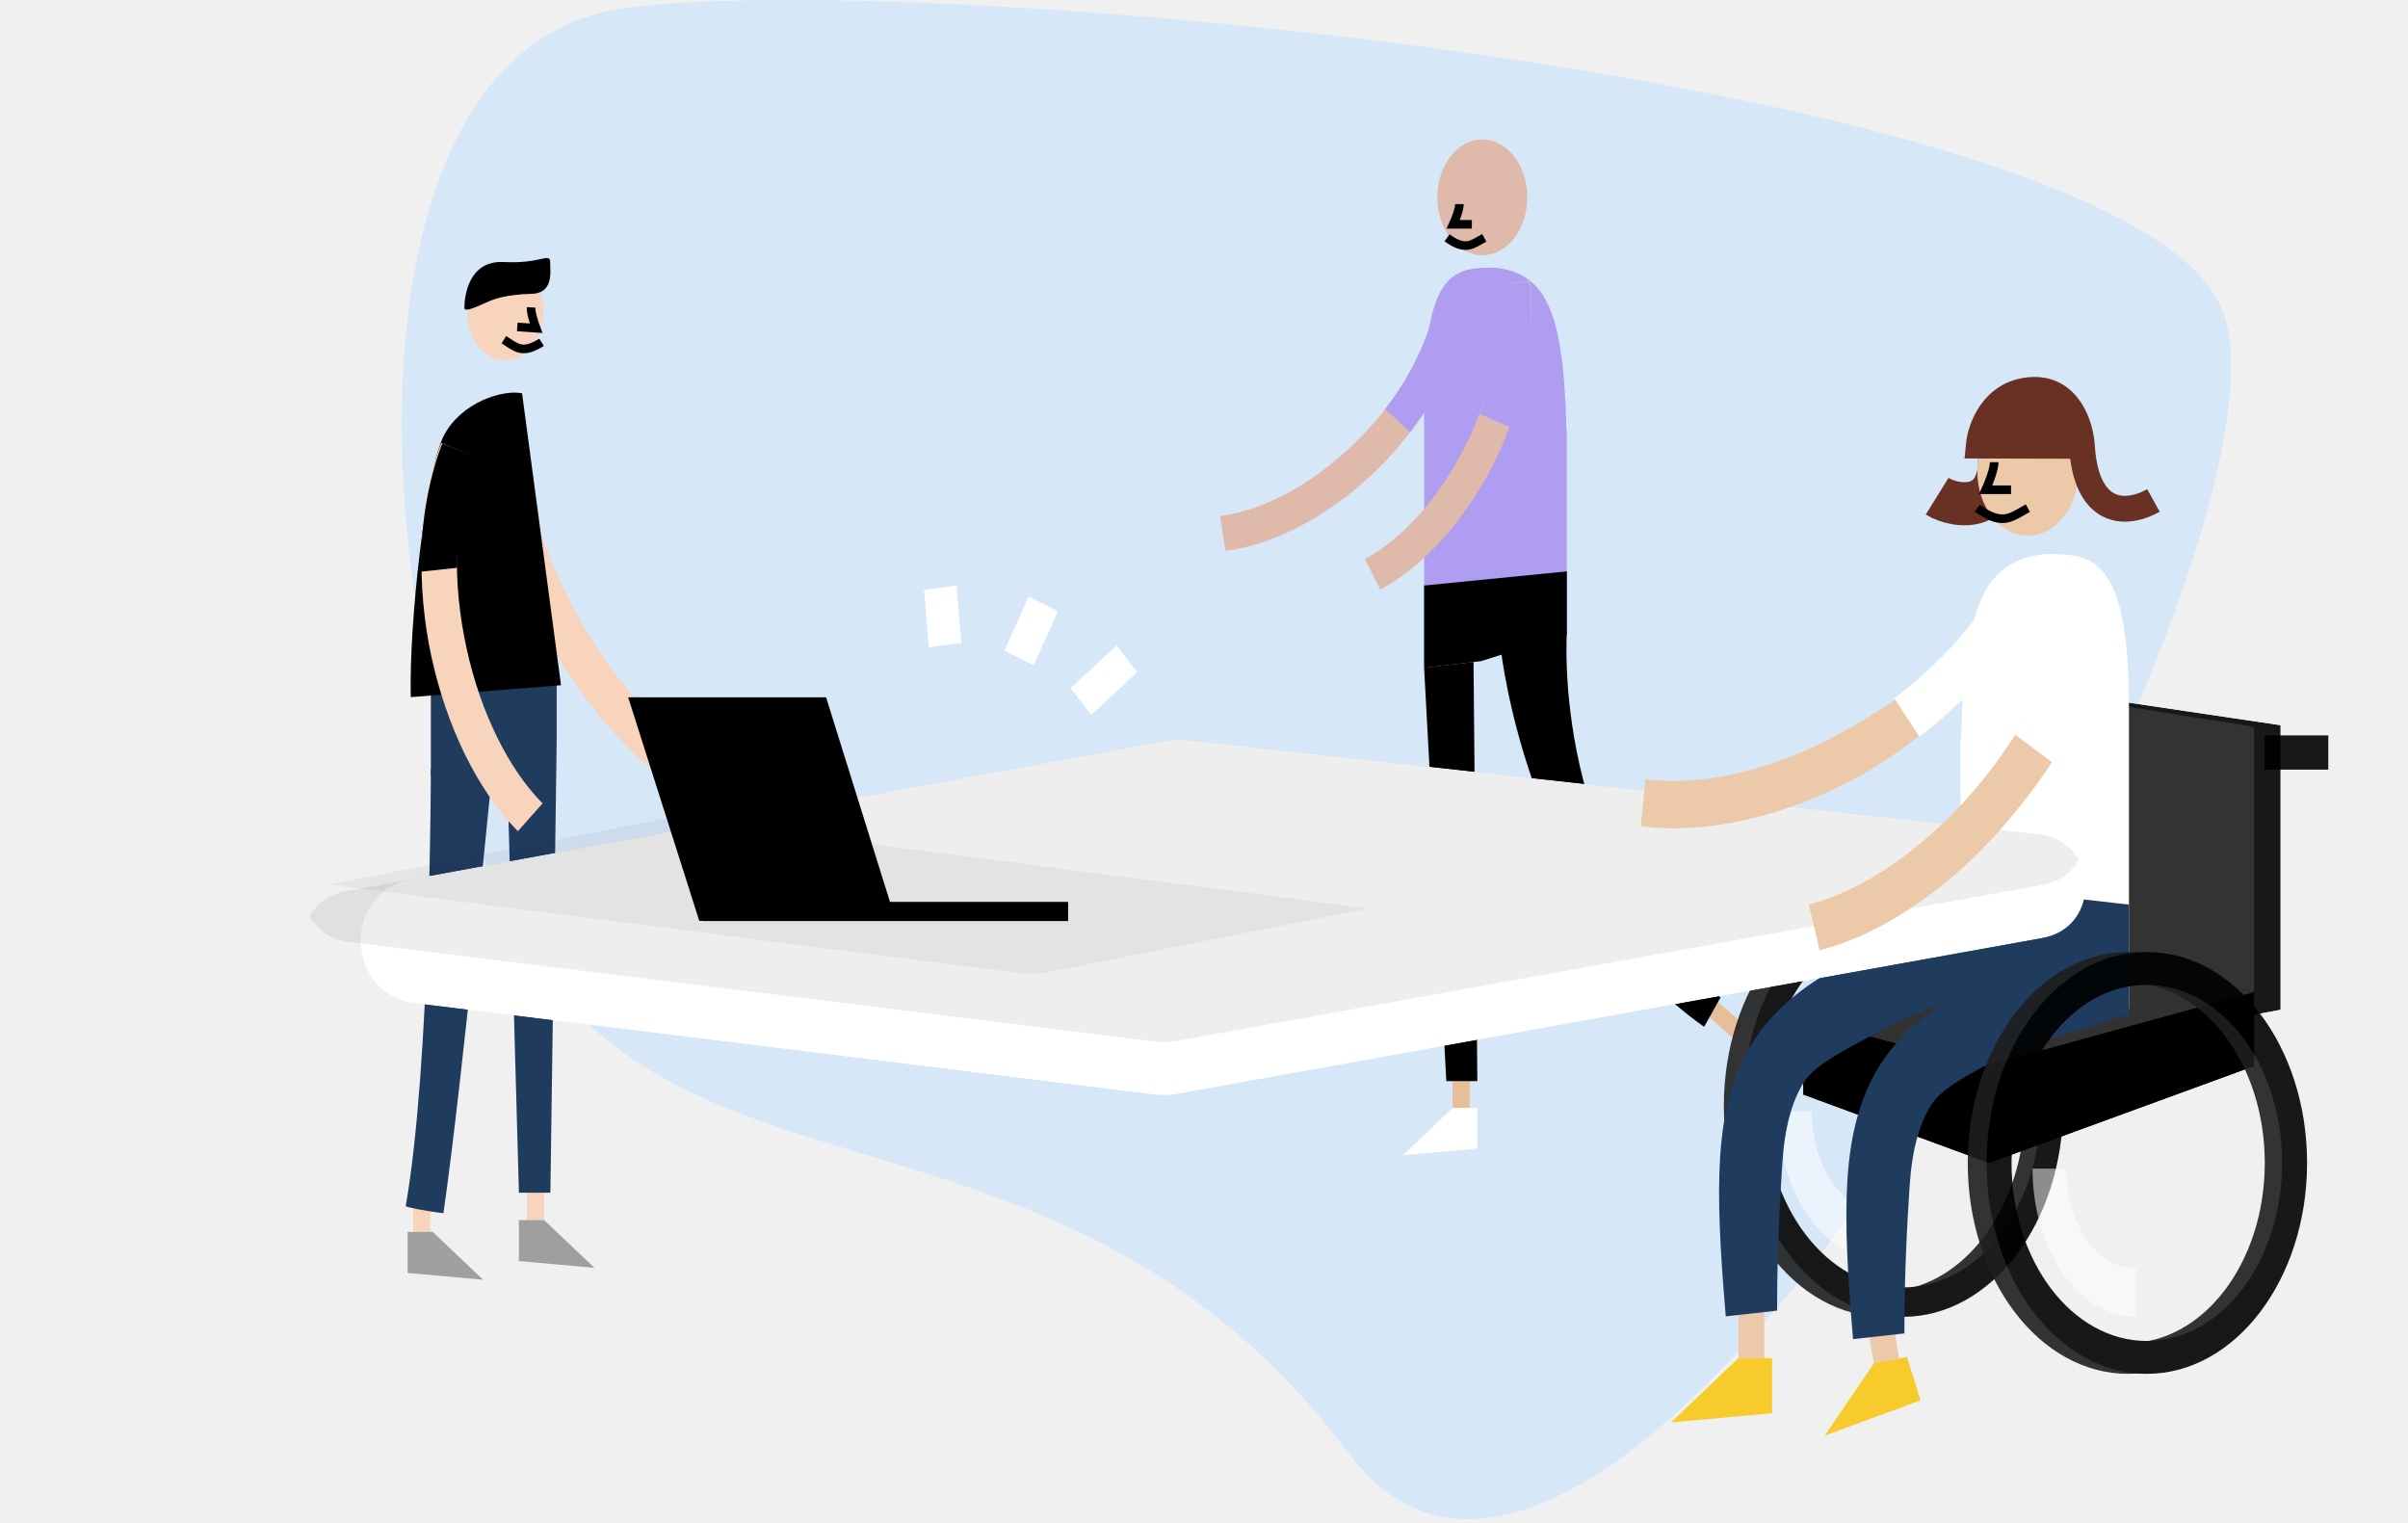
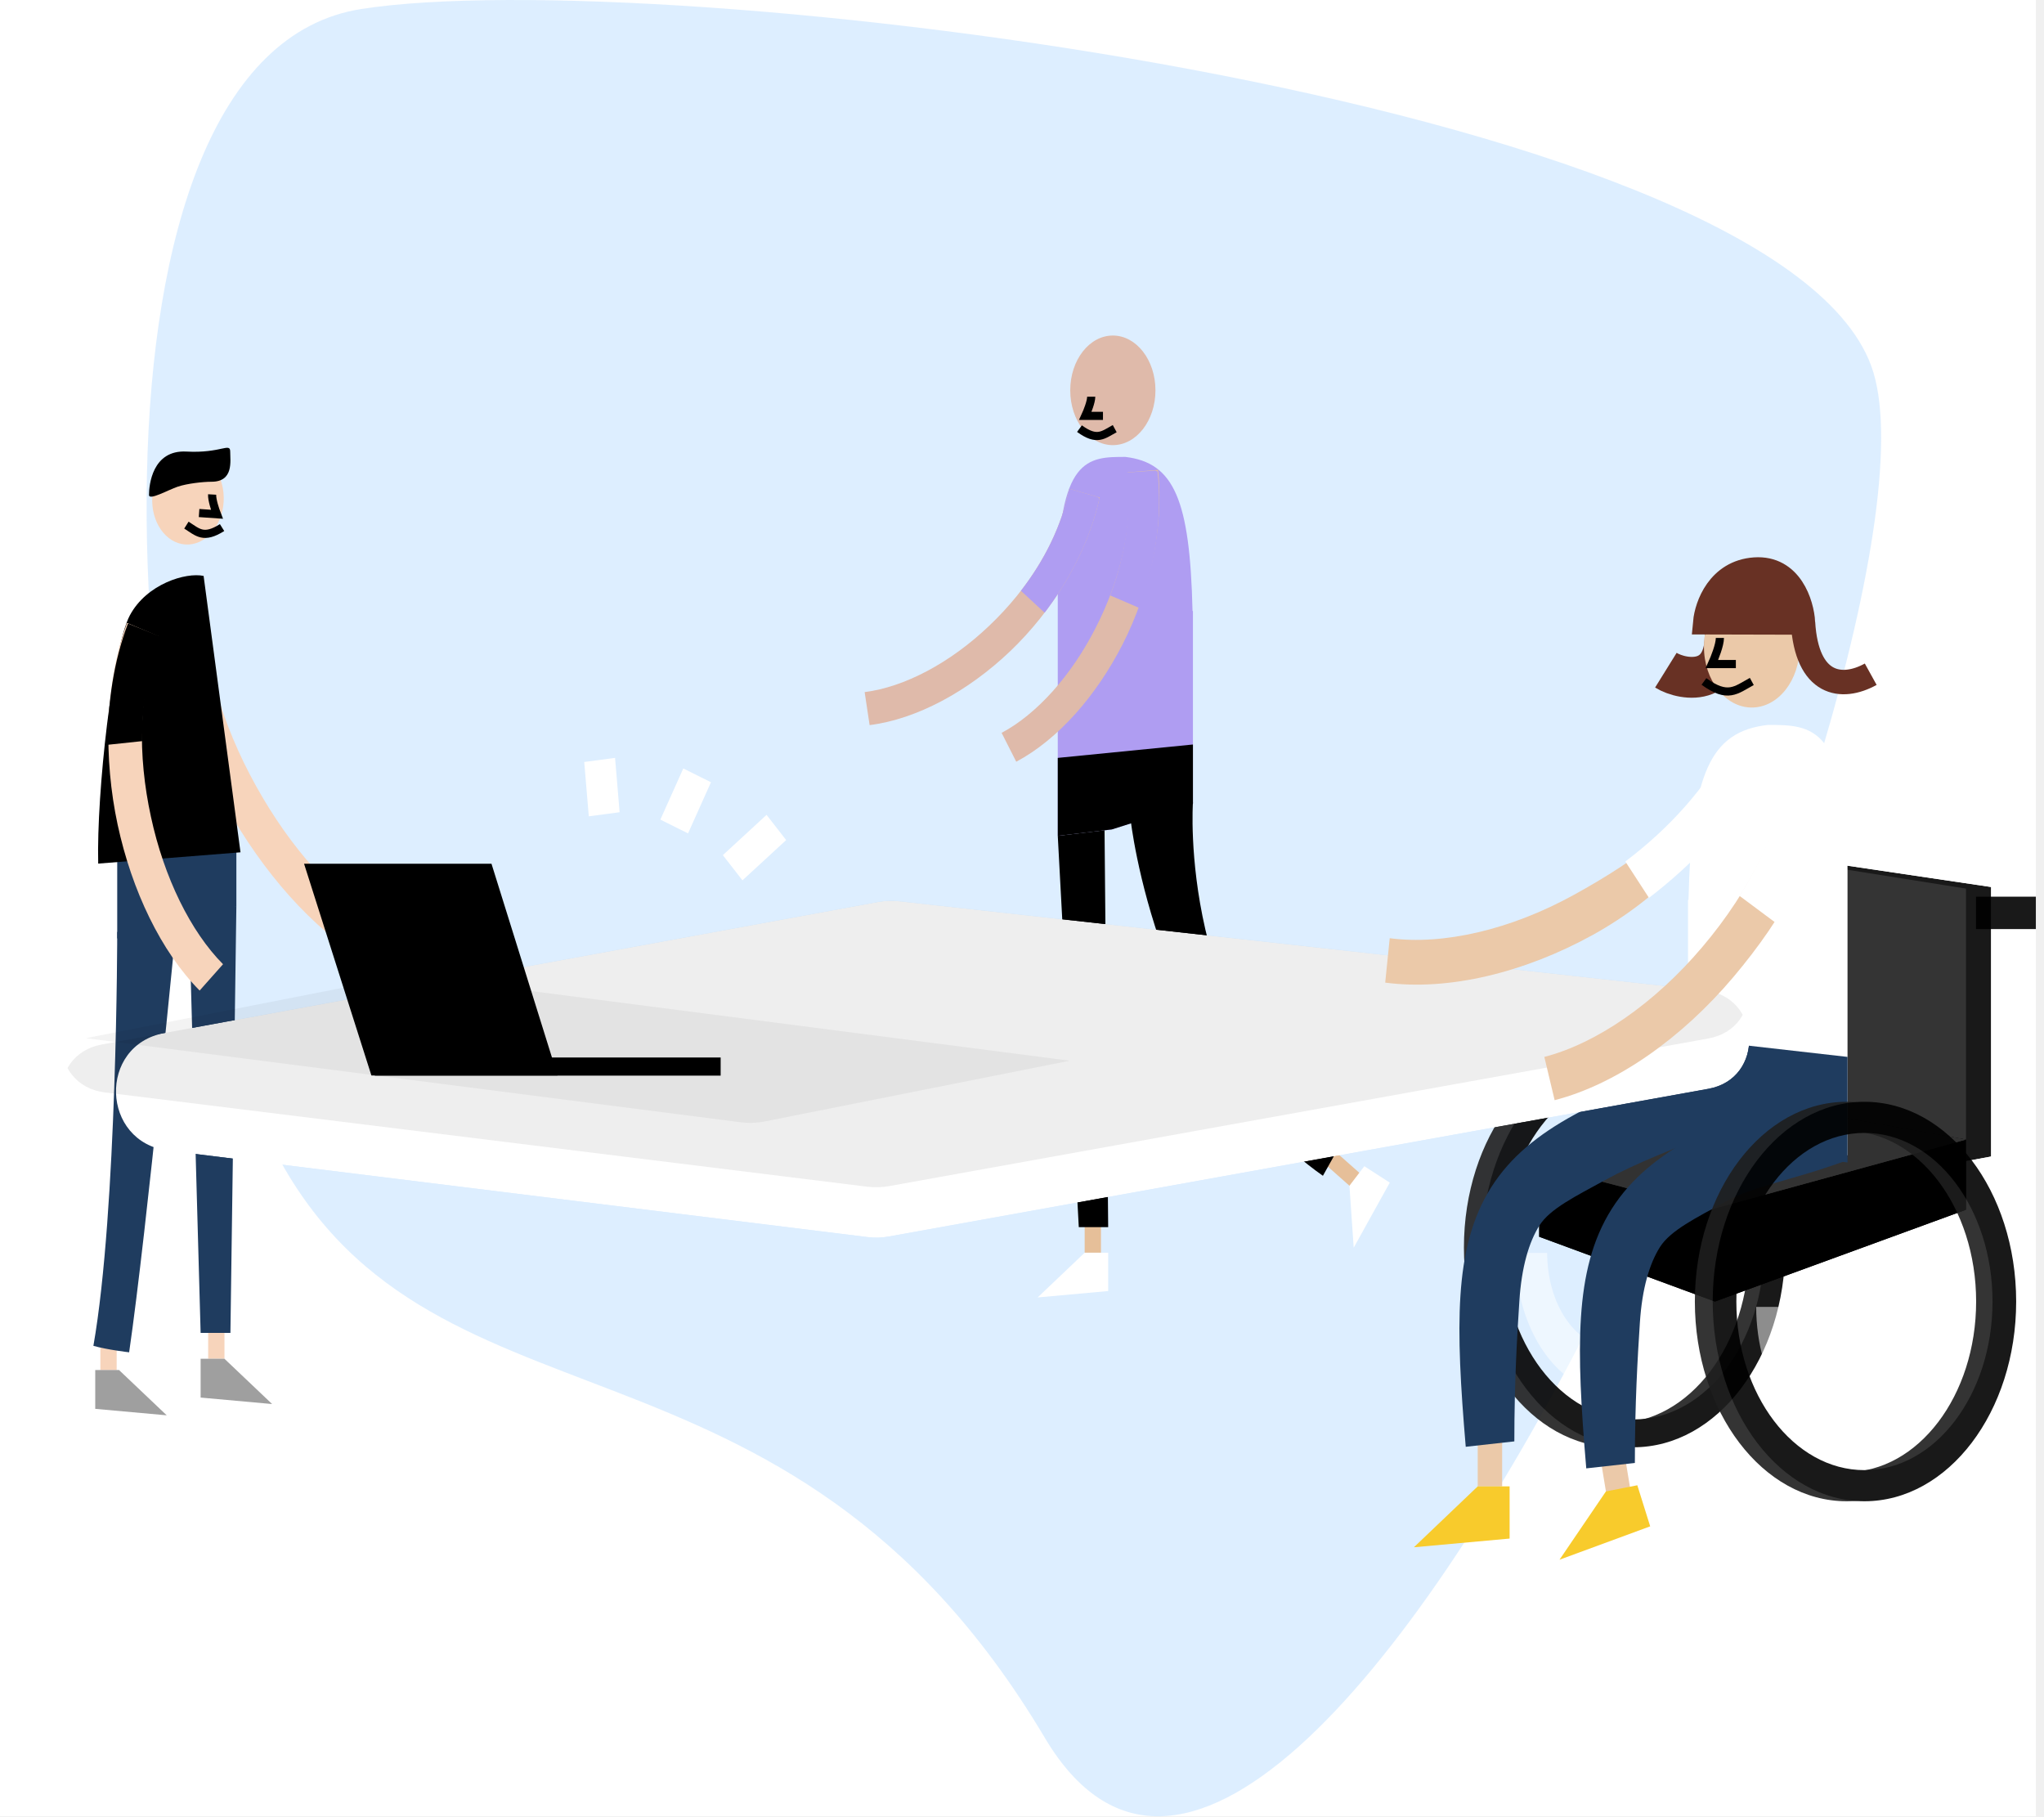
- <svg xmlns="http://www.w3.org/2000/svg" width="280" height="177" viewBox="0 0 280 177" fill="none">
-   <path d="M61.78 110.853C43.012 80.204 36.756 5.384 73.04 0.877C109.324 -3.631 246.119 9.44 258.214 35.582C270.31 61.724 188.983 211.815 156.869 168.997C124.755 126.178 80.547 141.503 61.78 110.853Z" fill="#BDDEFF" fill-opacity="0.5" />
-   <path fill-rule="evenodd" clip-rule="evenodd" d="M64.305 75.449C59.634 67.471 56.331 57.648 56.206 48.529L60.646 48.878C60.689 57.091 63.548 65.475 67.947 72.928C72.304 80.341 77.971 86.253 83.352 89.092L81.743 93.593C75.328 90.209 69.018 83.467 64.305 75.449Z" fill="#F7D4BB" />
-   <ellipse rx="4.391" ry="5.556" transform="matrix(-0.997619 -0.0689659 -0.0602496 0.998183 58.7859 36.3253)" fill="#F7D4BB" />
-   <line y1="-1" x2="9.527" y2="-1" transform="matrix(0 1 1 0 63.2666 132.322)" stroke="#F7D4BB" stroke-width="2" />
-   <path d="M49.029 135.768V143.234" stroke="#F7D4BB" stroke-width="2" />
-   <path d="M56.176 148.792L50.323 143.234H47.397V147.998L56.176 148.792Z" fill="#9F9F9F" />
-   <path d="M64.73 86.272H58.877L60.34 138.673H63.998L64.73 86.272Z" fill="#1F3C5F" />
-   <path d="M57.414 87.86L50.098 89.448C50.098 89.448 50.098 123.588 47.172 140.261C48.852 140.743 51.561 141.055 51.561 141.055C53.756 125.97 57.414 87.86 57.414 87.86Z" fill="#1F3C5F" />
-   <path d="M69.119 147.407L63.267 141.85H60.34V146.613L69.119 147.407Z" fill="#9F9F9F" />
-   <path fill-rule="evenodd" clip-rule="evenodd" d="M50.098 80.605V90.242L55.95 89.448L64.73 86.272V78.95L50.098 80.605Z" fill="#1F3C5F" />
-   <path d="M62.974 39.798C60.688 41.231 60.006 40.388 58.593 39.495" stroke="black" />
-   <path d="M61.753 35.735C61.715 36.368 62.129 37.617 62.34 38.162L60.15 38.011" stroke="black" />
-   <path d="M51.645 50.578C53.716 46.7 58.548 45.268 60.705 45.73L65.235 79.667L47.762 81.052C47.546 72.279 49.574 54.457 51.645 50.578Z" fill="black" />
-   <path fill-rule="evenodd" clip-rule="evenodd" d="M50.148 76.272C48.431 68.235 48.535 59.088 51.294 51.5L55.202 53.15C52.655 59.963 52.603 67.781 54.238 75.301C55.847 82.774 59.115 89.406 63.091 93.406L60.218 96.64C55.478 91.871 51.889 84.355 50.148 76.272Z" fill="#F7D4BB" />
-   <path fill-rule="evenodd" clip-rule="evenodd" d="M48.947 66.463C48.906 61.336 49.668 56.177 51.417 51.574L55.404 53.169C53.829 57.202 53.139 61.573 53.166 66.015L48.947 66.463Z" fill="black" />
-   <path fill-rule="evenodd" clip-rule="evenodd" d="M116.794 75.651L119.61 69.372L123.01 71.064L120.194 77.344L116.794 75.651Z" fill="white" />
-   <path fill-rule="evenodd" clip-rule="evenodd" d="M108.006 75.25L107.446 68.577L111.231 68.074L111.791 74.747L108.006 75.25Z" fill="white" />
-   <path fill-rule="evenodd" clip-rule="evenodd" d="M124.468 80.013L129.836 75.069L132.243 78.165L126.874 83.11L124.468 80.013Z" fill="white" />
-   <path d="M63.971 30.465C63.971 31.616 64.424 34.17 61.67 34.17C60.647 34.17 58.7 34.381 57.522 34.777C56.343 35.172 53.999 36.514 53.999 35.791C53.999 34.64 54.383 30.233 58.602 30.465C62.821 30.696 63.971 29.314 63.971 30.465Z" fill="black" />
-   <ellipse rx="5.232" ry="6.729" transform="matrix(-1 0 0 1 172.359 22.9465)" fill="#DFBAAA" />
-   <line y1="-1" x2="9.039" y2="-1" transform="matrix(0.748825 0.662768 -0.606543 0.795051 196.336 116.111)" stroke="#E6BF99" stroke-width="2" />
-   <line x1="169.899" y1="119.416" x2="169.899" y2="128.828" stroke="#E6BF99" stroke-width="2" />
-   <path fill-rule="evenodd" clip-rule="evenodd" d="M165.596 46.921V77.646L172.235 76.858L182.194 73.703V50.046L182.144 50.036C181.824 36.398 179.888 31.832 173.895 31.12C169.312 31.12 165.596 31.12 165.596 46.892C165.596 46.901 165.596 46.911 165.596 46.921Z" fill="#AF9DF2" />
-   <path d="M165.595 77.646L171.34 76.962L171.785 125.691H168.177L165.595 77.646Z" fill="black" />
-   <path d="M174.533 75.594L182.194 73.541C182.194 73.541 180.279 100.909 200.069 115.962L198.154 119.383C177.725 105.015 174.533 75.594 174.533 75.594Z" fill="black" />
-   <path d="M163.126 134.318L168.899 128.828H171.786V133.534L163.126 134.318Z" fill="white" />
-   <path d="M201.935 128.212L201.412 120.604L203.24 118.208L206.367 120.222L201.935 128.212Z" fill="white" />
-   <path fill-rule="evenodd" clip-rule="evenodd" d="M165.596 68.075V77.646L172.235 76.858L182.194 73.703V66.431L165.596 68.075Z" fill="black" />
-   <path fill-rule="evenodd" clip-rule="evenodd" d="M173.593 54.059C176.804 47.713 178.676 39.918 177.912 32.706L174.17 33.017C174.917 39.512 173.285 46.165 170.256 52.094C167.258 57.991 163.004 62.711 158.7 64.999L160.497 68.546C165.628 65.819 170.351 60.437 173.593 54.059Z" fill="#DFBAAA" />
-   <path fill-rule="evenodd" clip-rule="evenodd" d="M177.846 32.91L177.58 32.796L174.036 33.036C174.685 38.129 173.862 43.297 172.037 48.126L175.61 49.668C177.537 44.379 178.479 38.487 177.846 32.91Z" fill="#AF9DF2" />
-   <path fill-rule="evenodd" clip-rule="evenodd" d="M159.761 54.968C164.886 50.067 169.177 43.288 170.735 36.102L167.018 35.032C165.673 41.525 161.977 47.298 157.161 51.867C152.386 56.416 146.771 59.38 141.881 59.996L142.489 64.049C148.318 63.315 154.596 59.889 159.761 54.968Z" fill="#DFBAAA" />
-   <path fill-rule="evenodd" clip-rule="evenodd" d="M170.708 36.214L170.523 36.043L167.015 35.032C166.064 39.625 163.937 43.857 161.07 47.557L163.978 50.247C167.129 46.117 169.593 41.268 170.708 36.214Z" fill="#AF9DF2" />
-   <path d="M168.26 27.649C170.425 29.218 171.146 28.434 172.59 27.649" stroke="black" />
-   <path d="M169.703 23.727C169.703 24.355 169.222 25.558 168.981 26.081H171.146" stroke="black" />
-   <g opacity="0.9">
-     <mask id="mask0_1379_23192" style="mask-type:alpha" maskUnits="userSpaceOnUse" x="238" y="80" width="28" height="38">
-       <path d="M265.187 84.314L238.06 80.289V113.38L262.104 117.976L265.187 117.404V84.314Z" fill="black" />
+ <svg xmlns="http://www.w3.org/2000/svg" width="251" height="223" viewBox="0 0 251 223" fill="none">
+   <g clip-path="url(#clip0_2526_18046)">
+     <rect width="250" height="223" transform="translate(0.00292969)" fill="white" />
+     <path d="M33.081 139.954C14.287 101.259 8.023 6.797 44.357 1.107C80.691 -4.584 217.673 11.919 229.785 44.923C241.897 77.928 160.459 267.421 128.301 213.362C96.142 159.302 51.874 178.65 33.081 139.954Z" fill="#BDDEFF" fill-opacity="0.5" />
+     <path fill-rule="evenodd" clip-rule="evenodd" d="M28.602 100.427C23.93 92.45 20.627 82.626 20.503 73.507L24.943 73.857C24.986 82.07 27.845 90.453 32.244 97.906C36.601 105.319 42.268 111.231 47.649 114.071L46.04 118.571C39.625 115.187 33.315 108.446 28.602 100.427Z" fill="#F7D4BB" />
+     <ellipse rx="4.391" ry="5.556" transform="matrix(-0.997619 -0.0689659 -0.0602496 0.998183 23.0827 61.3038)" fill="#F7D4BB" />
+     <line y1="-1" x2="9.527" y2="-1" transform="matrix(0 1 1 0 27.5635 157.301)" stroke="#F7D4BB" stroke-width="2" />
+     <path d="M13.326 160.746L13.326 168.213" stroke="#F7D4BB" stroke-width="2" />
+     <path d="M20.473 173.771L14.62 168.213H11.694V172.977L20.473 173.771Z" fill="#9F9F9F" />
+     <path d="M29.026 111.251H23.174L24.637 163.652H28.295L29.026 111.251Z" fill="#1F3C5F" />
+     <path d="M21.711 112.839L14.395 114.427C14.395 114.427 14.395 148.567 11.469 165.24C13.149 165.722 15.858 166.034 15.858 166.034C18.053 150.949 21.711 112.839 21.711 112.839Z" fill="#1F3C5F" />
+     <path d="M33.416 172.386L27.563 166.828H24.637V171.592L33.416 172.386Z" fill="#9F9F9F" />
+     <path fill-rule="evenodd" clip-rule="evenodd" d="M14.395 105.584V115.221L20.247 114.427L29.026 111.251V103.929L14.395 105.584Z" fill="#1F3C5F" />
+     <path d="M27.27 64.776C24.985 66.21 24.302 65.367 22.89 64.474" stroke="black" />
+     <path d="M26.05 60.713C26.012 61.347 26.425 62.596 26.637 63.141L24.447 62.989" stroke="black" />
+     <path d="M15.942 75.557C18.013 71.678 22.845 70.247 25.002 70.709L29.532 104.646L12.059 106.031C11.843 97.258 13.871 79.435 15.942 75.557Z" fill="black" />
+     <path fill-rule="evenodd" clip-rule="evenodd" d="M14.445 101.25C12.728 93.213 12.832 84.067 15.591 76.478L19.499 78.129C16.951 84.942 16.9 92.76 18.535 100.279C20.144 107.752 23.412 114.385 27.388 118.385L24.515 121.618C19.775 116.85 16.186 109.334 14.445 101.25Z" fill="#F7D4BB" />
+     <path fill-rule="evenodd" clip-rule="evenodd" d="M13.244 91.442C13.202 86.314 13.964 81.156 15.714 76.553L19.701 78.148C18.125 82.181 17.436 86.551 17.463 90.994L13.244 91.442Z" fill="black" />
+     <path fill-rule="evenodd" clip-rule="evenodd" d="M81.091 100.63L83.907 94.35L87.307 96.043L84.49 102.323L81.091 100.63Z" fill="white" />
+     <path fill-rule="evenodd" clip-rule="evenodd" d="M72.303 100.228L71.743 93.555L75.528 93.052L76.088 99.725L72.303 100.228Z" fill="white" />
+     <path fill-rule="evenodd" clip-rule="evenodd" d="M88.765 104.992L94.133 100.047L96.54 103.143L91.171 108.088L88.765 104.992Z" fill="white" />
+     <path d="M28.268 55.443C28.268 56.594 28.721 59.148 25.967 59.148C24.944 59.148 22.997 59.36 21.819 59.755C20.64 60.151 18.296 61.492 18.296 60.769C18.296 59.618 18.679 55.212 22.898 55.443C27.118 55.675 28.268 54.292 28.268 55.443Z" fill="black" />
+     <ellipse rx="5.232" ry="6.729" transform="matrix(-1 0 0 1 136.656 47.925)" fill="#DFBAAA" />
+     <line y1="-1" x2="9.039" y2="-1" transform="matrix(0.748825 0.662768 -0.606543 0.795051 160.633 141.09)" stroke="#E6BF99" stroke-width="2" />
+     <line x1="134.196" y1="144.395" x2="134.196" y2="153.807" stroke="#E6BF99" stroke-width="2" />
+     <path fill-rule="evenodd" clip-rule="evenodd" d="M129.893 71.899V102.625L136.532 101.836L146.491 98.682V75.025L146.441 75.015C146.12 61.376 144.184 56.81 138.192 56.099C133.608 56.099 129.893 56.099 129.893 71.87C129.893 71.88 129.893 71.89 129.893 71.899Z" fill="#AF9DF2" />
+     <path d="M129.892 102.625L135.637 101.94L136.082 150.669H132.474L129.892 102.625Z" fill="black" />
+     <path d="M138.83 100.572L146.491 98.519C146.491 98.519 144.576 125.888 164.366 140.94L162.451 144.361C142.022 129.993 138.83 100.572 138.83 100.572Z" fill="black" />
+     <path d="M127.423 159.297L133.196 153.807H136.083V158.513L127.423 159.297Z" fill="white" />
+     <path d="M166.232 153.19L165.709 145.583L167.537 143.187L170.663 145.201L166.232 153.19Z" fill="white" />
+     <path fill-rule="evenodd" clip-rule="evenodd" d="M129.893 93.053V102.625L136.532 101.836L146.491 98.682V91.409L129.893 93.053Z" fill="black" />
+     <path fill-rule="evenodd" clip-rule="evenodd" d="M137.89 79.037C141.101 72.692 142.973 64.896 142.209 57.684L138.467 57.996C139.214 64.491 137.582 71.144 134.553 77.073C131.555 82.969 127.301 87.69 122.996 89.978L124.794 93.524C129.925 90.797 134.647 85.415 137.89 79.037Z" fill="#DFBAAA" />
+     <path fill-rule="evenodd" clip-rule="evenodd" d="M142.142 57.889L141.877 57.774L138.333 58.015C138.981 63.108 138.159 68.276 136.334 73.105L139.907 74.646C141.834 69.358 142.776 63.465 142.142 57.889Z" fill="#AF9DF2" />
+     <path fill-rule="evenodd" clip-rule="evenodd" d="M124.058 79.947C129.183 75.045 133.474 68.266 135.031 61.081L131.315 60.011C129.97 66.503 126.274 72.276 121.458 76.845C116.683 81.395 111.067 84.358 106.178 84.974L106.786 89.028C112.615 88.293 118.893 84.868 124.058 79.947Z" fill="#DFBAAA" />
+     <path fill-rule="evenodd" clip-rule="evenodd" d="M135.005 61.193L134.82 61.022L131.312 60.011C130.361 64.603 128.234 68.835 125.367 72.536L128.275 75.226C131.426 71.095 133.89 66.246 135.005 61.193Z" fill="#AF9DF2" />
+     <path d="M132.557 52.628C134.722 54.197 135.443 53.412 136.887 52.628" stroke="black" />
+     <path d="M134 48.706C134 49.334 133.519 50.536 133.278 51.059H135.443" stroke="black" />
+     <g opacity="0.9">
+       <mask id="mask0_2526_18046" style="mask-type:alpha" maskUnits="userSpaceOnUse" x="217" y="104" width="28" height="39">
+         <path d="M244.506 108.905L217.38 104.881V137.972L241.423 142.567L244.506 141.996V108.905Z" fill="black" />
+       </mask>
+       <g mask="url(#mask0_2526_18046)">
+         <path d="M244.506 108.905L217.38 104.881V137.972L241.423 142.567L244.506 141.996V108.905Z" fill="black" />
+         <path d="M241.423 109.102L214.297 104.79V140.244L241.423 144.556V109.102Z" fill="#1E1E1E" />
+       </g>
+     </g>
+     <g opacity="0.9">
+       <path d="M179.767 153.171C179.767 166.714 188.109 177.694 198.399 177.694C208.689 177.694 217.031 166.714 217.031 153.171C217.031 139.628 208.689 128.648 198.399 128.648C188.109 128.648 179.767 139.628 179.767 153.171ZM214.786 153.171C214.786 165.082 207.449 174.738 198.399 174.738C189.349 174.738 182.013 165.082 182.013 153.171C182.013 141.26 189.349 131.604 198.399 131.604C207.449 131.604 214.786 141.26 214.786 153.171Z" fill="#1E1E1E" />
+       <path d="M181.959 153.171C181.959 166.714 190.3 177.694 200.591 177.694C210.881 177.694 219.223 166.714 219.223 153.171C219.223 139.628 210.881 128.648 200.591 128.648C190.3 128.648 181.959 139.628 181.959 153.171ZM216.626 153.171C216.626 164.827 209.447 174.276 200.591 174.276C191.734 174.276 184.555 164.827 184.555 153.171C184.555 141.515 191.734 132.066 200.591 132.066C209.447 132.066 216.626 141.515 216.626 153.171Z" fill="black" />
+       <path d="M186.071 153.833C186.071 156.096 186.382 158.337 186.988 160.428C187.594 162.518 188.482 164.418 189.602 166.018C190.721 167.618 192.05 168.888 193.513 169.754C194.976 170.62 196.543 171.065 198.127 171.065L198.127 165.465C197.058 165.465 196 165.164 195.012 164.579C194.025 163.995 193.128 163.138 192.372 162.058C191.617 160.978 191.017 159.696 190.609 158.284C190.2 156.873 189.989 155.361 189.989 153.833H186.071Z" fill="white" fill-opacity="0.56" />
+     </g>
+     <path d="M241.415 148.533V139.917L219.221 135.94L189.012 144.556V151.847L210.59 159.8L241.415 148.533Z" fill="black" />
+     <path d="M241.415 148.533V139.917L219.221 135.94L189.012 144.556V151.847L210.59 159.8L241.415 148.533Z" fill="black" />
+     <path d="M241.415 139.917L219.221 135.94L189.629 143.231L209.973 148.533L241.415 139.917Z" fill="#323232" />
+     <path d="M241.415 139.917L219.221 135.94L189.629 143.231L209.973 148.533L241.415 139.917Z" fill="#323232" />
+     <path d="M211.693 75.919C212.899 84.642 206.693 83.605 204.566 82.285" stroke="#683124" stroke-width="5.013" />
+     <ellipse cx="215.119" cy="79.396" rx="5.877" ry="7.474" fill="#EBC9A9" />
+     <path fill-rule="evenodd" clip-rule="evenodd" d="M226.873 107.093C226.873 107.035 226.873 106.976 226.873 106.918C226.873 89.007 222.488 89.007 217.079 89.007C210.007 89.815 207.722 95.001 207.344 110.49L207.284 110.501V137.368L219.038 140.95L226.873 141.846V107.093Z" fill="white" />
+     <path fill-rule="evenodd" clip-rule="evenodd" d="M226.873 129.766V142.727L219.038 141.659L207.284 137.388V127.54L226.873 129.766Z" fill="#1F3C5F" />
+     <path d="M209.242 83.669C212.181 85.805 213.16 84.737 215.119 83.669" stroke="black" />
+     <path d="M211.201 78.328C211.201 79.182 210.548 80.82 210.222 81.531H213.16" stroke="black" />
+     <path d="M209.402 76.399L221.403 76.429C221.265 74.136 219.886 69.626 215.474 69.932C211.062 70.239 209.588 74.371 209.402 76.399Z" fill="#683124" />
+     <path d="M221.403 76.429C221.868 84.169 226.149 84.755 229.722 82.78M221.403 76.429L209.402 76.399C209.588 74.371 211.062 70.239 215.474 69.932C219.886 69.626 221.265 74.136 221.403 76.429Z" stroke="#683124" stroke-width="3" />
+     <line x1="182.96" y1="169.681" x2="182.96" y2="182.494" stroke="#EBC9A9" stroke-width="3" />
+     <path d="M173.625 189.971L181.461 182.496H185.378V188.903L173.625 189.971Z" fill="#F8CB2C" />
+     <line y1="-1.5" x2="12.781" y2="-1.5" transform="matrix(0.163074 0.986614 -0.981247 0.192757 195.643 173.658)" stroke="#EBC9A9" stroke-width="3" />
+     <path d="M191.505 191.5L197.205 183.116L201.061 182.359L202.641 187.402L191.505 191.5Z" fill="#F8CB2C" />
+     <path fill-rule="evenodd" clip-rule="evenodd" d="M197.126 144.877C200.812 142.855 205.76 140.871 212.504 138.401L209.766 129.915C203.035 132.38 197.56 134.546 193.271 136.899C188.942 139.273 185.5 142.006 183.112 145.785C180.715 149.58 179.671 153.97 179.339 159.084C179.01 164.133 179.359 170.228 179.991 177.635L185.959 176.972C185.959 169.681 186.298 164.001 186.575 159.74C186.848 155.545 187.754 152.498 189.041 150.461C190.339 148.407 193.481 146.876 197.126 144.877Z" fill="#1F3C5F" />
+     <path fill-rule="evenodd" clip-rule="evenodd" d="M211.927 147.527C215.612 145.505 219.943 144.977 226.688 142.507L224.566 132.565C217.835 135.031 212.36 137.197 208.071 139.549C203.742 141.924 200.3 144.657 197.912 148.436C195.515 152.231 194.471 156.62 194.139 161.735C193.81 166.783 194.159 172.878 194.791 180.285L200.759 179.622C200.759 172.332 201.098 166.651 201.375 162.39C201.648 158.195 202.554 155.149 203.841 153.111C205.139 151.058 208.281 149.527 211.927 147.527Z" fill="#1F3C5F" />
+     <g opacity="0.9">
+       <path d="M208.126 159.799C208.126 173.342 216.468 184.321 226.759 184.321C237.049 184.321 245.391 173.342 245.391 159.799C245.391 146.255 237.049 135.276 226.759 135.276C216.468 135.276 208.126 146.255 208.126 159.799ZM242.666 159.799C242.666 171.362 235.544 180.735 226.759 180.735C217.973 180.735 210.851 171.362 210.851 159.799C210.851 148.236 217.973 138.863 226.759 138.863C235.544 138.863 242.666 148.236 242.666 159.799Z" fill="#1E1E1E" />
+       <path d="M210.318 159.799C210.318 173.342 218.66 184.321 228.95 184.321C239.24 184.321 247.582 173.342 247.582 159.799C247.582 146.255 239.24 135.276 228.95 135.276C218.66 135.276 210.318 146.255 210.318 159.799ZM244.679 159.799C244.679 171.232 237.637 180.501 228.95 180.501C220.263 180.501 213.221 171.232 213.221 159.799C213.221 148.365 220.263 139.097 228.95 139.097C237.637 139.097 244.679 148.365 244.679 159.799Z" fill="black" />
+       <path d="M215.659 160.461C215.659 162.724 215.971 164.965 216.577 167.056C217.183 169.146 218.071 171.046 219.191 172.646C220.31 174.246 221.639 175.516 223.102 176.382C224.564 177.248 226.132 177.693 227.715 177.693L227.715 172.092C226.647 172.092 225.589 171.792 224.601 171.207C223.614 170.623 222.717 169.766 221.961 168.686C221.206 167.606 220.606 166.324 220.197 164.912C219.788 163.501 219.578 161.989 219.578 160.461H215.659Z" fill="white" fill-opacity="0.56" />
+     </g>
+     <rect opacity="0.9" width="7.398" height="3.977" transform="matrix(-1 0 0 1 250.051 110.093)" fill="black" />
+     <mask id="mask1_2526_18046" style="mask-type:alpha" maskUnits="userSpaceOnUse" x="7" y="110" width="208" height="42">
+       <path d="M110.447 110.657C109.56 110.559 108.664 110.591 107.788 110.751L12.481 128.246C5.615 129.506 5.935 139.451 12.869 140.308L106.465 151.88C107.38 151.993 108.305 151.967 109.211 151.804L209.798 133.681C216.723 132.433 216.352 122.381 209.352 121.606L110.447 110.657Z" fill="white" />
    </mask>
-     <g mask="url(#mask0_1379_23192)">
-       <path d="M265.187 84.314L238.06 80.289V113.38L262.104 117.976L265.187 117.404V84.314Z" fill="black" />
-       <path d="M262.104 84.51L234.977 80.198V115.653L262.104 119.965V84.51Z" fill="#1E1E1E" />
+     <g mask="url(#mask1_2526_18046)">
+       <path d="M110.447 110.657C109.56 110.559 108.664 110.591 107.788 110.751L20.214 126.827C11.99 128.336 12.373 140.247 20.679 141.274L106.743 151.914C107.473 152.005 108.212 151.984 108.936 151.854L209.797 133.681C216.723 132.433 216.352 122.381 209.352 121.606L110.447 110.657Z" fill="white" />
+       <path d="M110.447 104.476C109.56 104.378 108.664 104.41 107.788 104.571L12.481 122.065C5.615 123.326 5.935 133.27 12.869 134.127L106.465 145.699C107.38 145.812 108.305 145.787 109.211 145.624L209.797 127.5C216.723 126.252 216.352 116.2 209.352 115.425L110.447 104.476Z" fill="black" fill-opacity="0.07" />
    </g>
+     <path fill-rule="evenodd" clip-rule="evenodd" d="M195.587 114.791C203.881 110.198 210.408 103.359 214.818 94.593L212.818 92.093C208.913 100.035 201.014 105.621 193.233 109.889C185.51 114.146 177.221 116.064 170.655 115.192L170.102 120.645C177.929 121.684 187.234 119.395 195.587 114.791Z" fill="#EBC9A9" />
+     <path fill-rule="evenodd" clip-rule="evenodd" d="M213.04 91.097L212.595 90.851C209.52 96.713 204.959 101.719 199.589 105.771L202.491 110.238C207.772 106.19 212.53 101.193 215.962 95.595L213.04 91.097Z" fill="white" />
+     <path fill-rule="evenodd" clip-rule="evenodd" d="M212.851 119.968C219.114 112.534 223.525 104.788 224.787 94.915L220.256 92.069C219.198 100.979 214.934 109.332 209.045 116.269C203.207 123.173 196.074 128.101 189.642 129.767L190.907 135.08C198.575 133.095 206.537 127.436 212.851 119.968Z" fill="#EBC9A9" />
+     <path fill-rule="evenodd" clip-rule="evenodd" d="M222.716 92.871L220.206 91.582C219.504 98.138 217.11 104.379 213.611 109.993L218.071 113.315C221.584 107.725 224.081 101.644 225.436 94.898L222.716 92.871Z" fill="white" />
+     <path d="M51.527 119.909C50.55 119.782 49.559 119.814 48.593 120.004L10.546 127.466L90.954 137.79C91.938 137.916 92.934 137.882 93.905 137.689L131.363 130.233L51.527 119.909Z" fill="black" fill-opacity="0.05" />
+     <path d="M37.339 106.052L60.355 106.052L68.469 132.044L45.608 132.044L37.339 106.052Z" fill="black" />
+     <rect x="46.022" y="129.838" width="42.473" height="2.227" fill="black" />
  </g>
-   <g opacity="0.9">
-     <path d="M200.448 128.579C200.448 142.123 208.79 153.102 219.08 153.102C229.37 153.102 237.712 142.123 237.712 128.579C237.712 115.036 229.37 104.057 219.08 104.057C208.79 104.057 200.448 115.036 200.448 128.579ZM235.466 128.579C235.466 140.49 228.13 150.146 219.08 150.146C210.03 150.146 202.693 140.49 202.693 128.579C202.693 116.668 210.03 107.012 219.08 107.012C228.13 107.012 235.466 116.668 235.466 128.579Z" fill="#1E1E1E" />
-     <path d="M202.639 128.579C202.639 142.123 210.981 153.102 221.271 153.102C231.561 153.102 239.903 142.123 239.903 128.579C239.903 115.036 231.561 104.057 221.271 104.057C210.981 104.057 202.639 115.036 202.639 128.579ZM237.307 128.579C237.307 140.235 230.128 149.685 221.271 149.685C212.415 149.685 205.235 140.235 205.235 128.579C205.235 116.923 212.415 107.474 221.271 107.474C230.128 107.474 237.307 116.923 237.307 128.579Z" fill="black" />
-     <path d="M206.751 129.242C206.751 131.505 207.063 133.745 207.669 135.836C208.275 137.927 209.163 139.826 210.282 141.426C211.402 143.027 212.731 144.296 214.194 145.162C215.656 146.028 217.224 146.474 218.807 146.474L218.807 140.873C217.739 140.873 216.68 140.572 215.693 139.987C214.706 139.403 213.809 138.546 213.053 137.466C212.298 136.386 211.698 135.104 211.289 133.693C210.88 132.281 210.67 130.769 210.67 129.242H206.751Z" fill="white" fill-opacity="0.56" />
-   </g>
-   <path d="M262.096 123.941V115.325L239.902 111.349L209.693 119.965V127.255L231.271 135.208L262.096 123.941Z" fill="black" />
-   <path d="M262.096 123.941V115.325L239.902 111.349L209.693 119.965V127.255L231.271 135.208L262.096 123.941Z" fill="black" />
-   <path d="M262.096 115.325L239.902 111.349L210.309 118.639L230.654 123.941L262.096 115.325Z" fill="#323232" />
-   <path d="M262.096 115.325L239.902 111.349L210.309 118.639L230.654 123.941L262.096 115.325Z" fill="#323232" />
-   <path d="M232.373 51.327C233.58 60.05 227.374 59.013 225.247 57.693" stroke="#683124" stroke-width="5.013" />
-   <ellipse cx="235.8" cy="54.804" rx="5.877" ry="7.474" fill="#EBC9A9" />
-   <path fill-rule="evenodd" clip-rule="evenodd" d="M247.554 82.501C247.554 82.443 247.554 82.385 247.554 82.326C247.554 64.415 243.169 64.415 237.76 64.415C230.687 65.223 228.403 70.409 228.025 85.898L227.965 85.909V112.776L239.718 116.358L247.554 117.254V82.501Z" fill="white" />
-   <path fill-rule="evenodd" clip-rule="evenodd" d="M247.554 105.174V118.135L239.718 117.068L227.965 112.796V102.948L247.554 105.174Z" fill="#1F3C5F" />
-   <path d="M229.923 59.077C232.861 61.213 233.841 60.145 235.8 59.077" stroke="black" />
-   <path d="M231.882 53.736C231.882 54.59 231.229 56.228 230.902 56.94H233.841" stroke="black" />
-   <path d="M230.082 51.807L242.083 51.837C241.946 49.544 240.567 45.034 236.155 45.34C231.743 45.647 230.268 49.779 230.082 51.807Z" fill="#683124" />
-   <path d="M242.083 51.837C242.549 59.578 246.83 60.163 250.403 58.188M242.083 51.837L230.082 51.807C230.268 49.779 231.743 45.647 236.155 45.34C240.567 45.034 241.946 49.544 242.083 51.837Z" stroke="#683124" stroke-width="3" />
-   <line x1="203.641" y1="145.089" x2="203.641" y2="157.902" stroke="#EBC9A9" stroke-width="3" />
-   <path d="M194.306 165.379L202.141 157.904H206.059V164.311L194.306 165.379Z" fill="#F8CB2C" />
-   <line y1="-1.5" x2="12.781" y2="-1.5" transform="matrix(0.163074 0.986614 -0.981247 0.192757 216.323 149.066)" stroke="#EBC9A9" stroke-width="3" />
-   <path d="M212.186 166.909L217.886 158.524L221.741 157.767L223.322 162.811L212.186 166.909Z" fill="#F8CB2C" />
-   <path fill-rule="evenodd" clip-rule="evenodd" d="M217.807 120.285C221.493 118.263 226.44 116.279 233.185 113.809L230.447 105.323C223.716 107.788 218.241 109.954 213.952 112.307C209.623 114.682 206.18 117.415 203.793 121.193C201.395 124.988 200.352 129.378 200.019 134.493C199.691 139.541 200.039 145.636 200.671 153.043L206.639 152.38C206.639 145.09 206.979 139.409 207.256 135.148C207.529 130.953 208.435 127.907 209.722 125.869C211.019 123.816 214.162 122.284 217.807 120.285Z" fill="#1F3C5F" />
-   <path fill-rule="evenodd" clip-rule="evenodd" d="M232.607 122.935C236.293 120.913 240.624 120.385 247.368 117.915L245.247 107.974C238.516 110.439 233.041 112.605 228.752 114.957C224.423 117.332 220.98 120.065 218.593 123.844C216.196 127.639 215.152 132.029 214.819 137.143C214.491 142.192 214.839 148.287 215.471 155.693L221.44 155.03C221.44 147.74 221.779 142.059 222.056 137.798C222.329 133.603 223.235 130.557 224.522 128.52C225.819 126.466 228.962 124.935 232.607 122.935Z" fill="#1F3C5F" />
-   <g opacity="0.9">
-     <path d="M228.807 135.207C228.807 148.751 237.149 159.73 247.439 159.73C257.729 159.73 266.071 148.751 266.071 135.207C266.071 121.664 257.729 110.685 247.439 110.685C237.149 110.685 228.807 121.664 228.807 135.207ZM263.347 135.207C263.347 146.77 256.225 156.143 247.439 156.143C238.654 156.143 231.532 146.77 231.532 135.207C231.532 123.644 238.654 114.271 247.439 114.271C256.225 114.271 263.347 123.644 263.347 135.207Z" fill="#1E1E1E" />
-     <path d="M230.999 135.207C230.999 148.751 239.34 159.73 249.631 159.73C259.921 159.73 268.263 148.751 268.263 135.207C268.263 121.664 259.921 110.685 249.631 110.685C239.34 110.685 230.999 121.664 230.999 135.207ZM265.36 135.207C265.36 146.641 258.318 155.909 249.631 155.909C240.944 155.909 233.901 146.641 233.901 135.207C233.901 123.774 240.944 114.505 249.631 114.505C258.318 114.505 265.36 123.774 265.36 135.207Z" fill="black" />
-     <path d="M236.34 135.87C236.34 138.132 236.652 140.373 237.258 142.464C237.864 144.555 238.752 146.454 239.871 148.054C240.991 149.655 242.32 150.924 243.782 151.79C245.245 152.656 246.813 153.102 248.396 153.102L248.396 147.501C247.327 147.501 246.269 147.2 245.282 146.615C244.295 146.031 243.398 145.174 242.642 144.094C241.886 143.014 241.287 141.732 240.878 140.321C240.469 138.909 240.259 137.397 240.259 135.87H236.34Z" fill="white" fill-opacity="0.56" />
-   </g>
-   <rect opacity="0.9" width="7.398" height="3.977" transform="matrix(-1 0 0 1 270.731 85.501)" fill="black" />
-   <mask id="mask1_1379_23192" style="mask-type:alpha" maskUnits="userSpaceOnUse" x="35" y="85" width="208" height="43">
-     <path d="M138.15 86.039C137.263 85.941 136.367 85.972 135.491 86.133L40.184 103.628C33.318 104.888 33.638 114.833 40.572 115.69L134.169 127.262C135.083 127.375 136.008 127.349 136.914 127.186L237.501 109.063C244.427 107.815 244.055 97.763 237.055 96.988L138.15 86.039Z" fill="white" />
-   </mask>
-   <g mask="url(#mask1_1379_23192)">
-     <path d="M138.15 86.039C137.263 85.941 136.367 85.972 135.491 86.133L47.917 102.208C39.694 103.718 40.077 115.629 48.382 116.656L134.446 127.296C135.176 127.386 135.915 127.366 136.639 127.236L237.501 109.063C244.427 107.815 244.055 97.763 237.055 96.988L138.15 86.039Z" fill="white" />
-     <path d="M138.15 79.858C137.263 79.76 136.367 79.792 135.491 79.953L40.184 97.447C33.318 98.707 33.638 108.652 40.572 109.509L134.169 121.081C135.083 121.194 136.008 121.169 136.914 121.005L237.501 102.882C244.427 101.634 244.055 91.582 237.055 90.807L138.15 79.858Z" fill="black" fill-opacity="0.07" />
-   </g>
-   <path fill-rule="evenodd" clip-rule="evenodd" d="M216.268 90.199C224.561 85.606 231.088 78.767 235.499 70.001L233.499 67.501C229.594 75.443 221.695 81.029 213.913 85.298C206.191 89.555 197.902 91.472 191.335 90.6L190.782 96.053C198.609 97.092 207.915 94.804 216.268 90.199Z" fill="#EBC9A9" />
-   <path fill-rule="evenodd" clip-rule="evenodd" d="M233.721 66.506L233.276 66.259C230.2 72.122 225.64 77.127 220.27 81.179L223.172 85.646C228.453 81.599 233.21 76.601 236.643 71.004L233.721 66.506Z" fill="white" />
-   <path fill-rule="evenodd" clip-rule="evenodd" d="M233.533 95.376C239.795 87.942 244.207 80.197 245.469 70.323L240.938 67.477C239.88 76.387 235.616 84.741 229.726 91.677C223.889 98.581 216.756 103.51 210.324 105.175L211.589 110.489C219.256 108.504 227.219 102.844 233.533 95.376Z" fill="#EBC9A9" />
-   <path fill-rule="evenodd" clip-rule="evenodd" d="M243.398 68.28L240.888 66.99C240.185 73.546 237.791 79.787 234.293 85.401L238.752 88.723C242.266 83.133 244.762 77.052 246.118 70.306L243.398 68.28Z" fill="white" />
-   <path d="M79.23 95.29C78.253 95.163 77.262 95.195 76.296 95.385L38.249 102.846L118.657 113.171C119.641 113.297 120.637 113.263 121.608 113.07L159.066 105.614L79.23 95.29Z" fill="black" fill-opacity="0.05" />
-   <path d="M73.042 81.073L96.058 81.073L104.173 107.066L81.311 107.066L73.042 81.073Z" fill="black" />
-   <rect x="81.725" y="104.859" width="42.473" height="2.227" fill="black" />
+   <defs>
+     <clipPath id="clip0_2526_18046">
+       <rect width="250" height="223" fill="white" transform="translate(0.00292969)" />
+     </clipPath>
+   </defs>
</svg>
